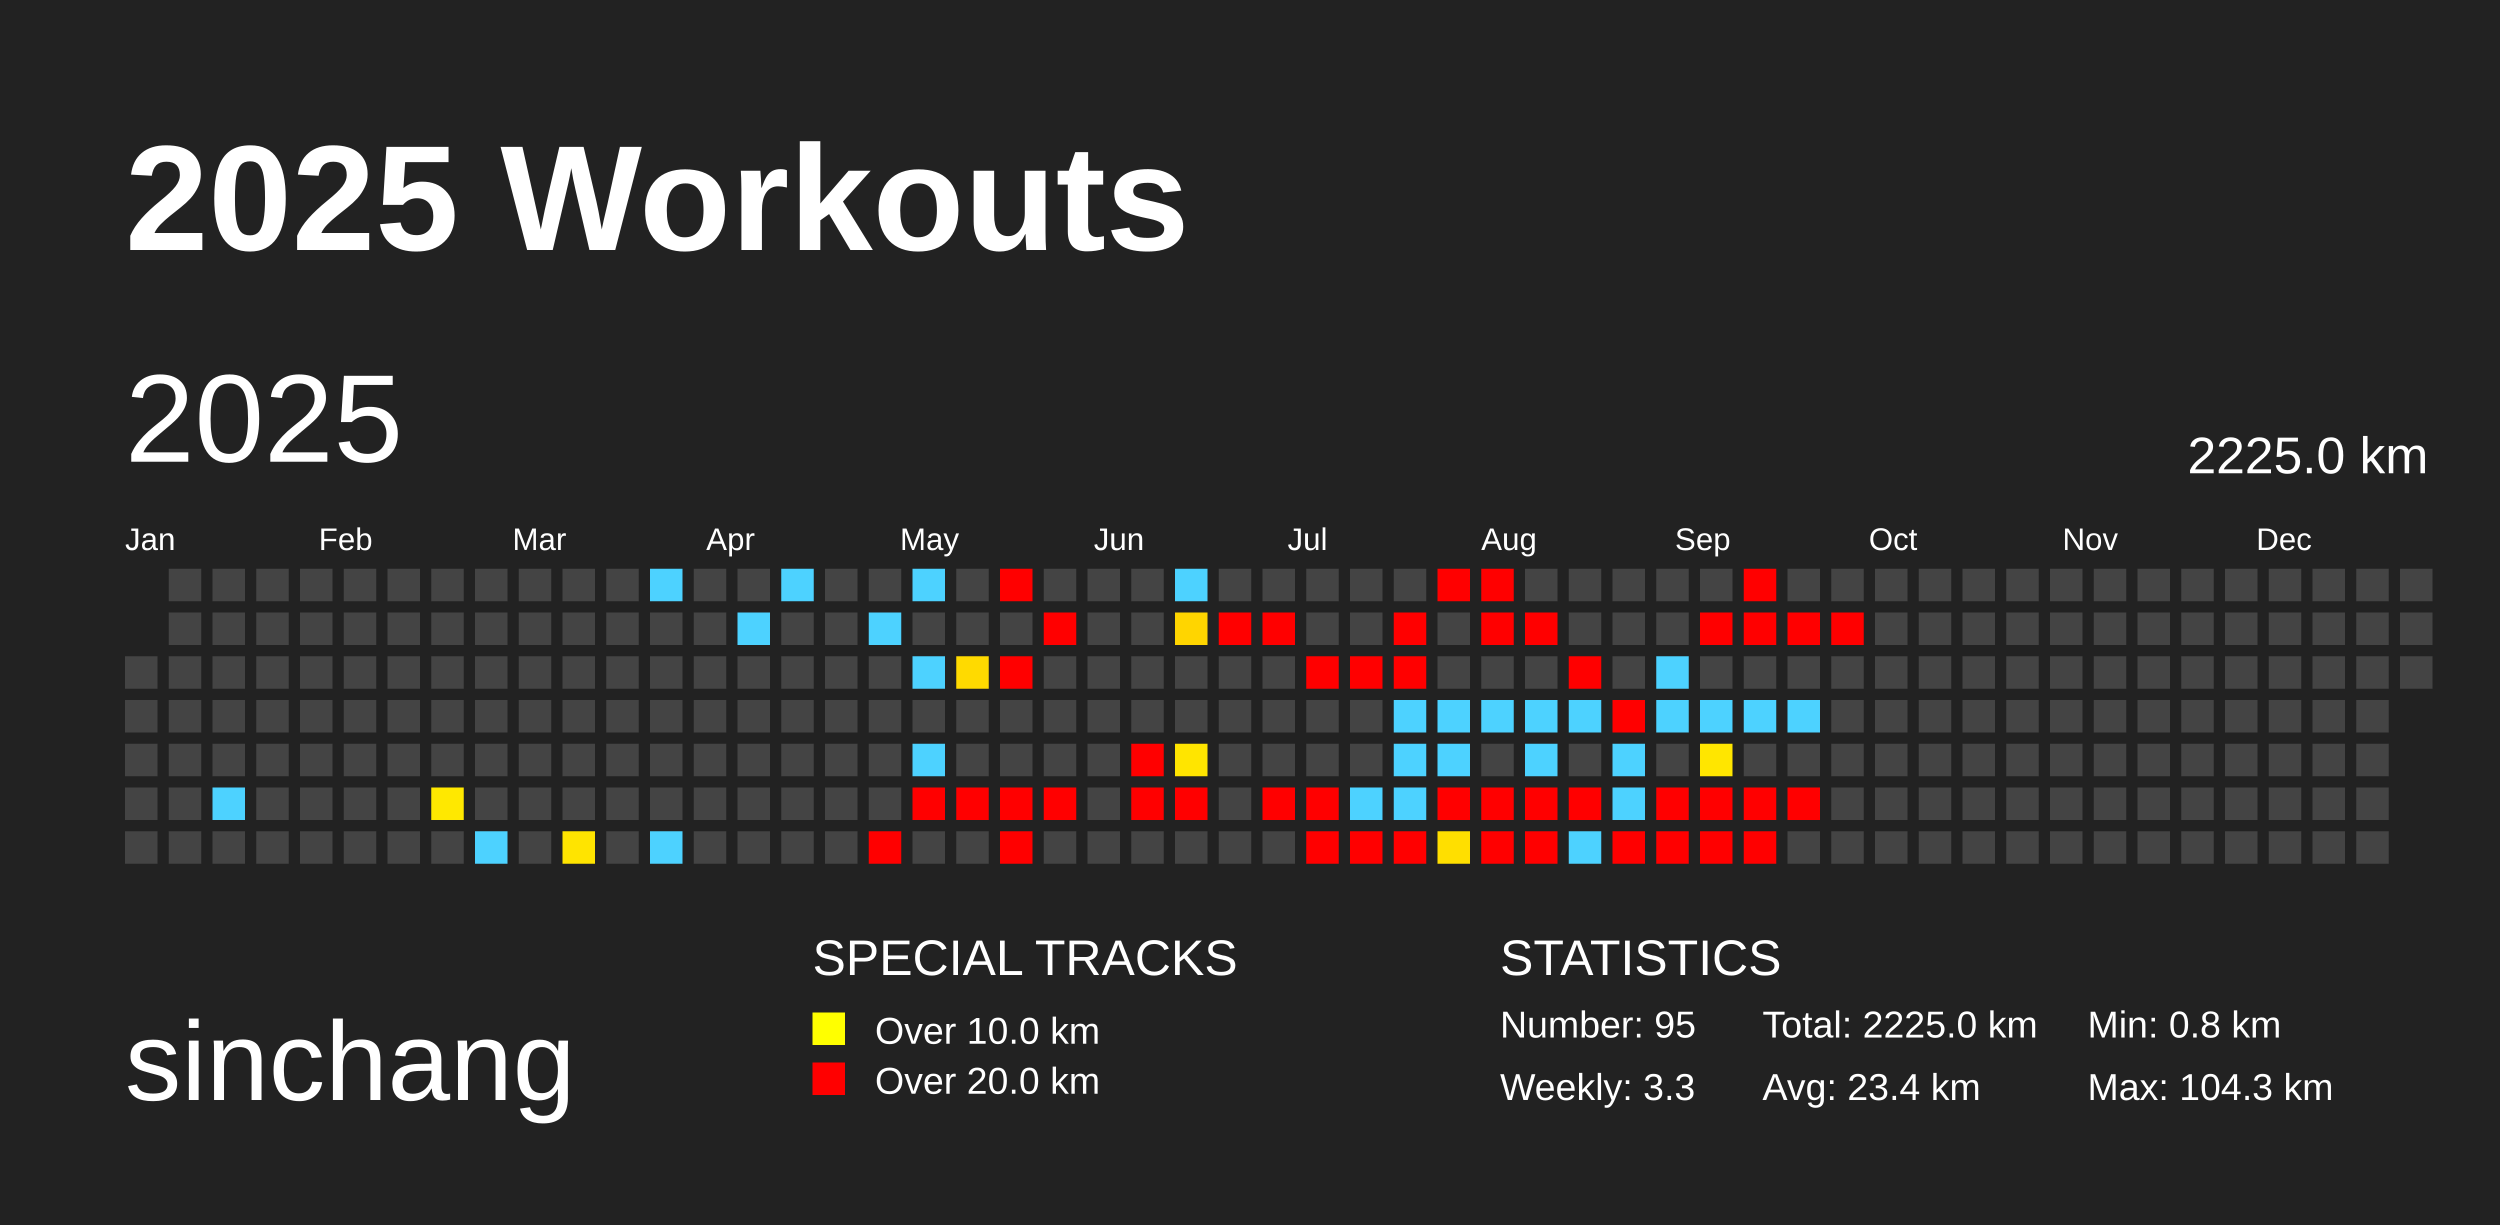
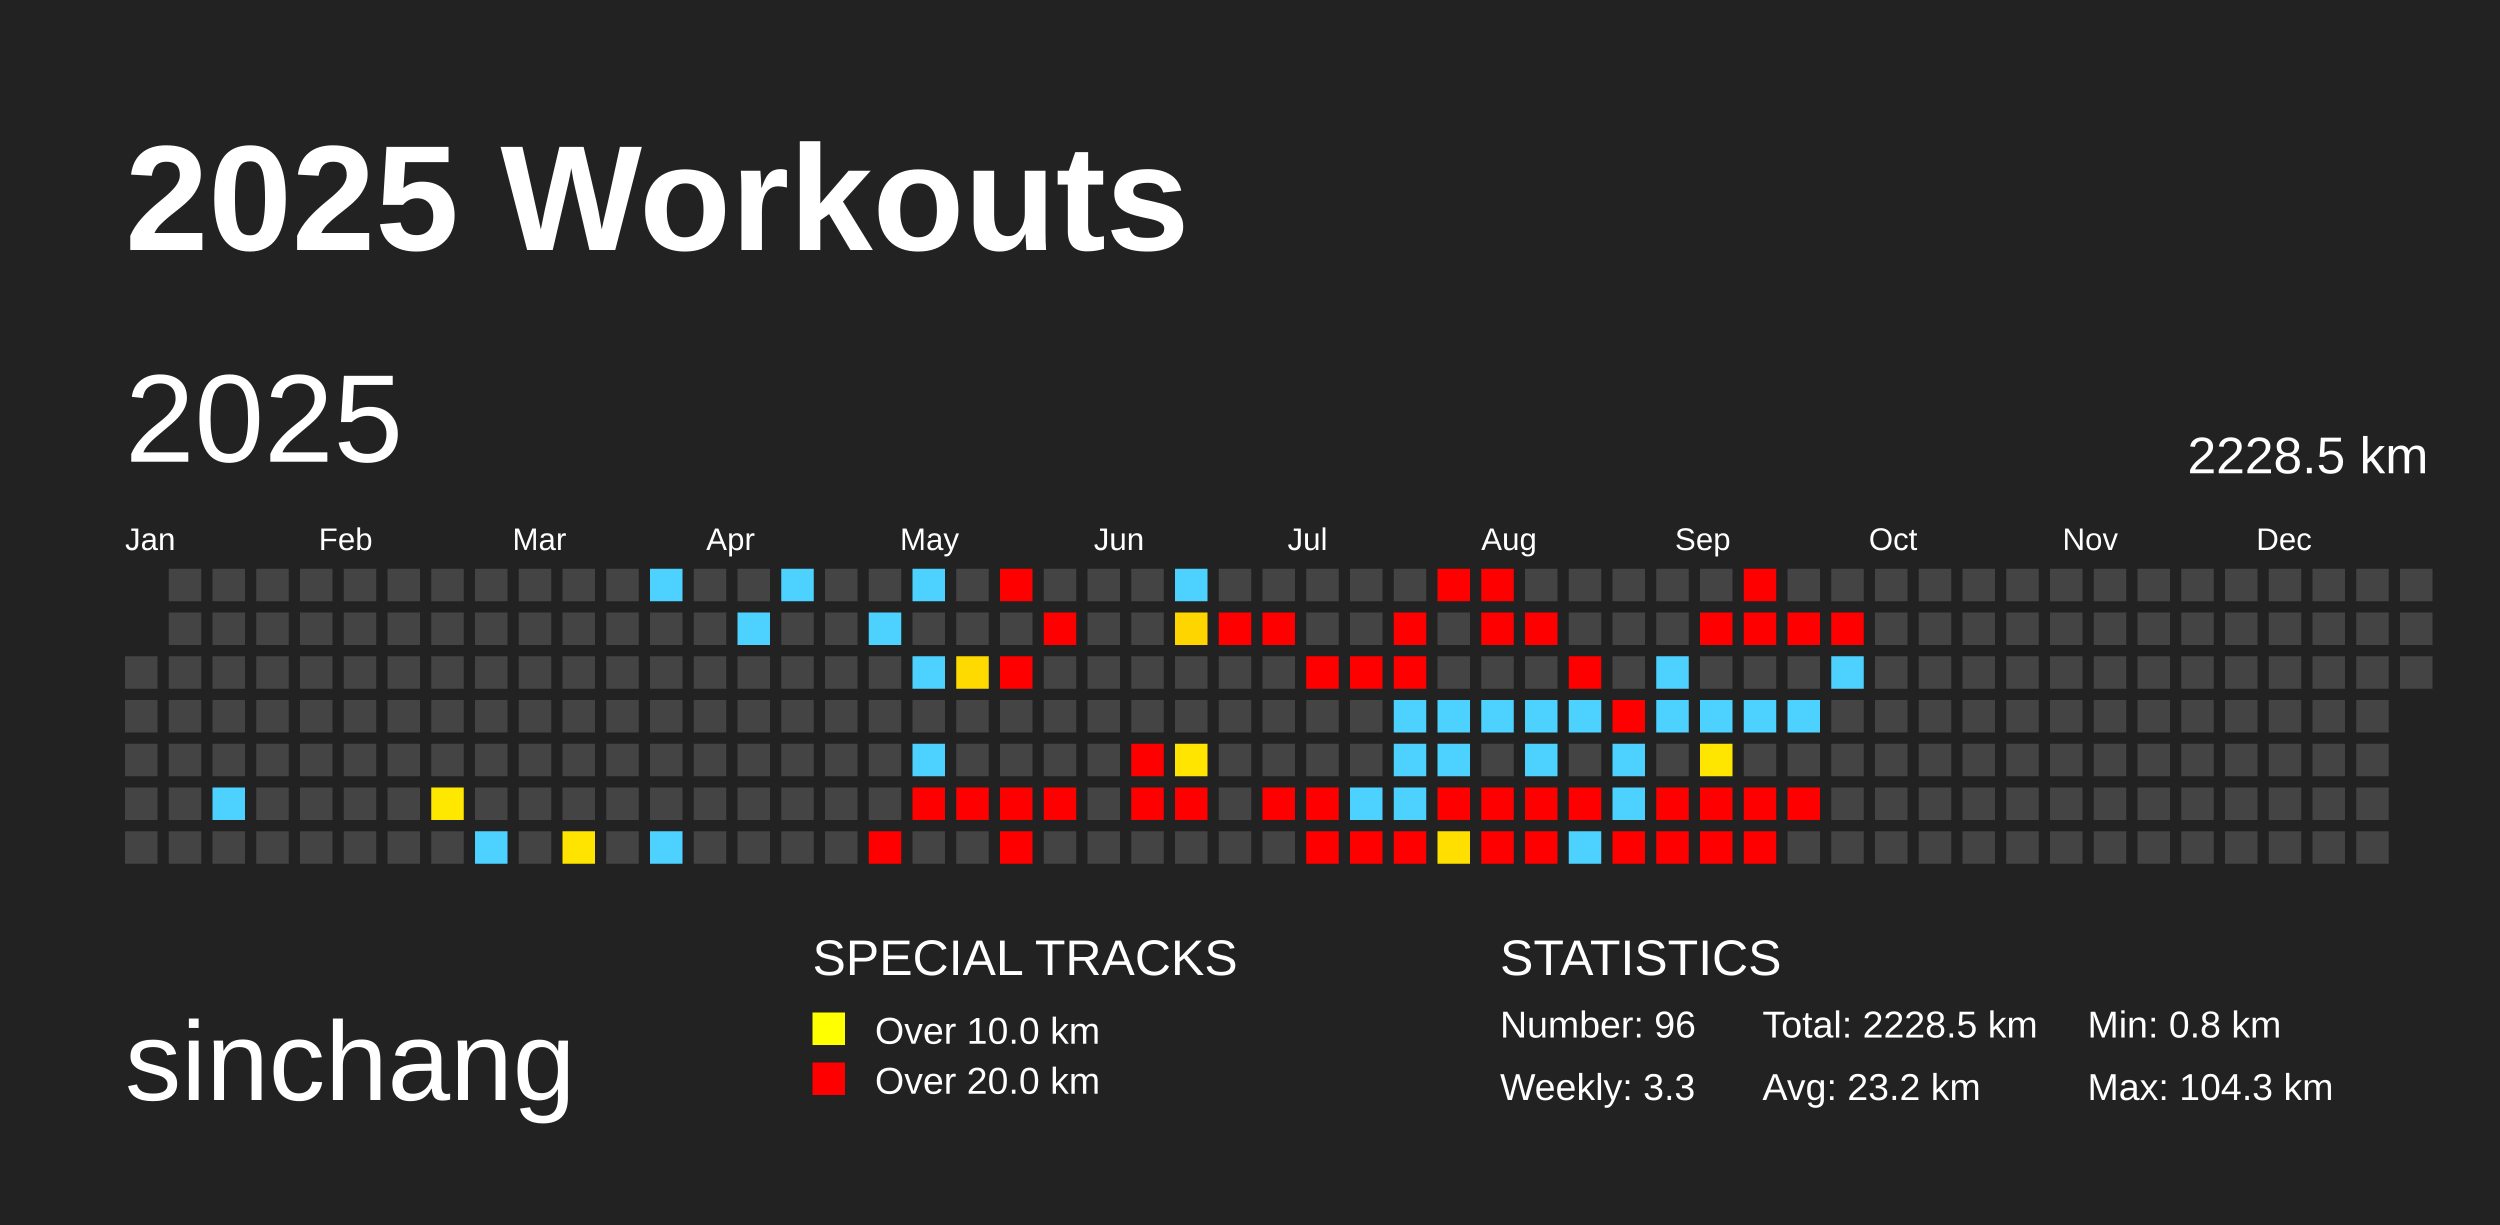
<svg xmlns="http://www.w3.org/2000/svg" baseProfile="full" height="98mm" version="1.1" viewBox="0,0,200,98" width="200mm">
  <defs />
  <rect fill="#222222" height="98" width="200" x="0" y="0" />
  <text fill="#FFFFFF" style="font-size:12px; font-family:Arial; font-weight:bold;" x="10" y="20">2025 Workouts</text>
  <text fill="#FFFFFF" style="font-size:9px; font-family:Arial" x="10" y="88">sinchang</text>
  <text fill="#FFFFFF" style="font-size:4px; font-family:Arial" x="65" y="78">SPECIAL TRACKS</text>
  <rect fill="yellow" height="2.6" width="2.6" x="65" y="81" />
  <text fill="#FFFFFF" style="font-size:3px; font-family:Arial" x="70" y="83.5">Over 10.0 km</text>
  <rect fill="red" height="2.6" width="2.6" x="65" y="85" />
  <text fill="#FFFFFF" style="font-size:3px; font-family:Arial" x="70" y="87.5">Over 20.0 km</text>
  <text fill="#FFFFFF" style="font-size:4px; font-family:Arial" x="120" y="78">STATISTICS</text>
-   <text fill="#FFFFFF" style="font-size:3px; font-family:Arial" x="120" y="83">Number: 95</text>
+   <text fill="#FFFFFF" style="font-size:3px; font-family:Arial" x="120" y="83">Number: 96</text>
  <text fill="#FFFFFF" style="font-size:3px; font-family:Arial" x="120" y="88">Weekly: 3.3</text>
-   <text fill="#FFFFFF" style="font-size:3px; font-family:Arial" x="141" y="83">Total: 2225.0 km</text>
-   <text fill="#FFFFFF" style="font-size:3px; font-family:Arial" x="141" y="88">Avg: 23.4 km</text>
+   <text fill="#FFFFFF" style="font-size:3px; font-family:Arial" x="141" y="83">Total: 2228.5 km</text>
+   <text fill="#FFFFFF" style="font-size:3px; font-family:Arial" x="141" y="88">Avg: 23.2 km</text>
  <text fill="#FFFFFF" style="font-size:3px; font-family:Arial" x="167" y="83">Min: 0.8 km</text>
  <text fill="#FFFFFF" style="font-size:3px; font-family:Arial" x="167" y="88">Max: 104.3 km</text>
  <text dominant-baseline="hanging" fill="#FFFFFF" style="font-size:10.0px; font-family:Arial;" x="10" y="30">2025</text>
-   <text dominant-baseline="hanging" fill="#FFFFFF" style="font-size:4.125px; font-family:Arial;" x="175" y="35">2225.0 km</text>
+   <text dominant-baseline="hanging" fill="#FFFFFF" style="font-size:4.125px; font-family:Arial;" x="175" y="35">2228.5 km</text>
  <text fill="#FFFFFF" style="font-size:2.5px; font-family:Arial" x="10.0" y="44">Jan</text>
  <text fill="#FFFFFF" style="font-size:2.5px; font-family:Arial" x="25.5" y="44">Feb</text>
  <text fill="#FFFFFF" style="font-size:2.5px; font-family:Arial" x="41.0" y="44">Mar</text>
  <text fill="#FFFFFF" style="font-size:2.5px; font-family:Arial" x="56.5" y="44">Apr</text>
  <text fill="#FFFFFF" style="font-size:2.5px; font-family:Arial" x="72.0" y="44">May</text>
  <text fill="#FFFFFF" style="font-size:2.5px; font-family:Arial" x="87.5" y="44">Jun</text>
  <text fill="#FFFFFF" style="font-size:2.5px; font-family:Arial" x="103.0" y="44">Jul</text>
  <text fill="#FFFFFF" style="font-size:2.5px; font-family:Arial" x="118.5" y="44">Aug</text>
  <text fill="#FFFFFF" style="font-size:2.5px; font-family:Arial" x="134.0" y="44">Sep</text>
  <text fill="#FFFFFF" style="font-size:2.5px; font-family:Arial" x="149.5" y="44">Oct</text>
  <text fill="#FFFFFF" style="font-size:2.5px; font-family:Arial" x="165.0" y="44">Nov</text>
  <text fill="#FFFFFF" style="font-size:2.5px; font-family:Arial" x="180.5" y="44">Dec</text>
  <rect fill="#444444" height="2.6" width="2.6" x="10.0" y="52.5" />
  <rect fill="#444444" height="2.6" width="2.6" x="10.0" y="56.0" />
  <rect fill="#444444" height="2.6" width="2.6" x="10.0" y="59.5" />
  <rect fill="#444444" height="2.6" width="2.6" x="10.0" y="63.0" />
  <rect fill="#444444" height="2.6" width="2.6" x="10.0" y="66.5" />
  <rect fill="#444444" height="2.6" width="2.6" x="13.5" y="45.5" />
  <rect fill="#444444" height="2.6" width="2.6" x="13.5" y="49.0" />
  <rect fill="#444444" height="2.6" width="2.6" x="13.5" y="52.5" />
  <rect fill="#444444" height="2.6" width="2.6" x="13.5" y="56.0" />
  <rect fill="#444444" height="2.6" width="2.6" x="13.5" y="59.5" />
  <rect fill="#444444" height="2.6" width="2.6" x="13.5" y="63.0" />
  <rect fill="#444444" height="2.6" width="2.6" x="13.5" y="66.5" />
  <rect fill="#444444" height="2.6" width="2.6" x="17.0" y="45.5" />
  <rect fill="#444444" height="2.6" width="2.6" x="17.0" y="49.0" />
  <rect fill="#444444" height="2.6" width="2.6" x="17.0" y="52.5" />
  <rect fill="#444444" height="2.6" width="2.6" x="17.0" y="56.0" />
  <rect fill="#444444" height="2.6" width="2.6" x="17.0" y="59.5" />
  <rect fill="#4dd2ff" height="2.6" width="2.6" x="17.0" y="63.0" />
  <rect fill="#444444" height="2.6" width="2.6" x="17.0" y="66.5" />
  <rect fill="#444444" height="2.6" width="2.6" x="20.5" y="45.5" />
  <rect fill="#444444" height="2.6" width="2.6" x="20.5" y="49.0" />
  <rect fill="#444444" height="2.6" width="2.6" x="20.5" y="52.5" />
  <rect fill="#444444" height="2.6" width="2.6" x="20.5" y="56.0" />
  <rect fill="#444444" height="2.6" width="2.6" x="20.5" y="59.5" />
  <rect fill="#444444" height="2.6" width="2.6" x="20.5" y="63.0" />
  <rect fill="#444444" height="2.6" width="2.6" x="20.5" y="66.5" />
  <rect fill="#444444" height="2.6" width="2.6" x="24.0" y="45.5" />
  <rect fill="#444444" height="2.6" width="2.6" x="24.0" y="49.0" />
  <rect fill="#444444" height="2.6" width="2.6" x="24.0" y="52.5" />
  <rect fill="#444444" height="2.6" width="2.6" x="24.0" y="56.0" />
  <rect fill="#444444" height="2.6" width="2.6" x="24.0" y="59.5" />
  <rect fill="#444444" height="2.6" width="2.6" x="24.0" y="63.0" />
  <rect fill="#444444" height="2.6" width="2.6" x="24.0" y="66.5" />
  <rect fill="#444444" height="2.6" width="2.6" x="27.5" y="45.5" />
  <rect fill="#444444" height="2.6" width="2.6" x="27.5" y="49.0" />
  <rect fill="#444444" height="2.6" width="2.6" x="27.5" y="52.5" />
  <rect fill="#444444" height="2.6" width="2.6" x="27.5" y="56.0" />
  <rect fill="#444444" height="2.6" width="2.6" x="27.5" y="59.5" />
  <rect fill="#444444" height="2.6" width="2.6" x="27.5" y="63.0" />
  <rect fill="#444444" height="2.6" width="2.6" x="27.5" y="66.5" />
  <rect fill="#444444" height="2.6" width="2.6" x="31.0" y="45.5" />
  <rect fill="#444444" height="2.6" width="2.6" x="31.0" y="49.0" />
  <rect fill="#444444" height="2.6" width="2.6" x="31.0" y="52.5" />
  <rect fill="#444444" height="2.6" width="2.6" x="31.0" y="56.0" />
  <rect fill="#444444" height="2.6" width="2.6" x="31.0" y="59.5" />
  <rect fill="#444444" height="2.6" width="2.6" x="31.0" y="63.0" />
  <rect fill="#444444" height="2.6" width="2.6" x="31.0" y="66.5" />
  <rect fill="#444444" height="2.6" width="2.6" x="34.5" y="45.5" />
  <rect fill="#444444" height="2.6" width="2.6" x="34.5" y="49.0" />
  <rect fill="#444444" height="2.6" width="2.6" x="34.5" y="52.5" />
  <rect fill="#444444" height="2.6" width="2.6" x="34.5" y="56.0" />
  <rect fill="#444444" height="2.6" width="2.6" x="34.5" y="59.5" />
  <rect fill="#ffe800" height="2.6" width="2.6" x="34.5" y="63.0" />
  <rect fill="#444444" height="2.6" width="2.6" x="34.5" y="66.5" />
  <rect fill="#444444" height="2.6" width="2.6" x="38.0" y="45.5" />
  <rect fill="#444444" height="2.6" width="2.6" x="38.0" y="49.0" />
  <rect fill="#444444" height="2.6" width="2.6" x="38.0" y="52.5" />
  <rect fill="#444444" height="2.6" width="2.6" x="38.0" y="56.0" />
  <rect fill="#444444" height="2.6" width="2.6" x="38.0" y="59.5" />
  <rect fill="#444444" height="2.6" width="2.6" x="38.0" y="63.0" />
  <rect fill="#4dd2ff" height="2.6" width="2.6" x="38.0" y="66.5" />
  <rect fill="#444444" height="2.6" width="2.6" x="41.5" y="45.5" />
  <rect fill="#444444" height="2.6" width="2.6" x="41.5" y="49.0" />
  <rect fill="#444444" height="2.6" width="2.6" x="41.5" y="52.5" />
  <rect fill="#444444" height="2.6" width="2.6" x="41.5" y="56.0" />
  <rect fill="#444444" height="2.6" width="2.6" x="41.5" y="59.5" />
  <rect fill="#444444" height="2.6" width="2.6" x="41.5" y="63.0" />
  <rect fill="#444444" height="2.6" width="2.6" x="41.5" y="66.5" />
  <rect fill="#444444" height="2.6" width="2.6" x="45.0" y="45.5" />
  <rect fill="#444444" height="2.6" width="2.6" x="45.0" y="49.0" />
  <rect fill="#444444" height="2.6" width="2.6" x="45.0" y="52.5" />
  <rect fill="#444444" height="2.6" width="2.6" x="45.0" y="56.0" />
  <rect fill="#444444" height="2.6" width="2.6" x="45.0" y="59.5" />
  <rect fill="#444444" height="2.6" width="2.6" x="45.0" y="63.0" />
  <rect fill="#ffe400" height="2.6" width="2.6" x="45.0" y="66.5" />
  <rect fill="#444444" height="2.6" width="2.6" x="48.5" y="45.5" />
  <rect fill="#444444" height="2.6" width="2.6" x="48.5" y="49.0" />
  <rect fill="#444444" height="2.6" width="2.6" x="48.5" y="52.5" />
  <rect fill="#444444" height="2.6" width="2.6" x="48.5" y="56.0" />
  <rect fill="#444444" height="2.6" width="2.6" x="48.5" y="59.5" />
  <rect fill="#444444" height="2.6" width="2.6" x="48.5" y="63.0" />
  <rect fill="#444444" height="2.6" width="2.6" x="48.5" y="66.5" />
  <rect fill="#4dd2ff" height="2.6" width="2.6" x="52.0" y="45.5" />
  <rect fill="#444444" height="2.6" width="2.6" x="52.0" y="49.0" />
  <rect fill="#444444" height="2.6" width="2.6" x="52.0" y="52.5" />
  <rect fill="#444444" height="2.6" width="2.6" x="52.0" y="56.0" />
  <rect fill="#444444" height="2.6" width="2.6" x="52.0" y="59.5" />
  <rect fill="#444444" height="2.6" width="2.6" x="52.0" y="63.0" />
  <rect fill="#4dd2ff" height="2.6" width="2.6" x="52.0" y="66.5" />
  <rect fill="#444444" height="2.6" width="2.6" x="55.5" y="45.5" />
  <rect fill="#444444" height="2.6" width="2.6" x="55.5" y="49.0" />
  <rect fill="#444444" height="2.6" width="2.6" x="55.5" y="52.5" />
  <rect fill="#444444" height="2.6" width="2.6" x="55.5" y="56.0" />
  <rect fill="#444444" height="2.6" width="2.6" x="55.5" y="59.5" />
  <rect fill="#444444" height="2.6" width="2.6" x="55.5" y="63.0" />
  <rect fill="#444444" height="2.6" width="2.6" x="55.5" y="66.5" />
  <rect fill="#444444" height="2.6" width="2.6" x="59.0" y="45.5" />
  <rect fill="#4dd2ff" height="2.6" width="2.6" x="59.0" y="49.0" />
  <rect fill="#444444" height="2.6" width="2.6" x="59.0" y="52.5" />
  <rect fill="#444444" height="2.6" width="2.6" x="59.0" y="56.0" />
  <rect fill="#444444" height="2.6" width="2.6" x="59.0" y="59.5" />
  <rect fill="#444444" height="2.6" width="2.6" x="59.0" y="63.0" />
  <rect fill="#444444" height="2.6" width="2.6" x="59.0" y="66.5" />
  <rect fill="#4dd2ff" height="2.6" width="2.6" x="62.5" y="45.5" />
  <rect fill="#444444" height="2.6" width="2.6" x="62.5" y="49.0" />
  <rect fill="#444444" height="2.6" width="2.6" x="62.5" y="52.5" />
  <rect fill="#444444" height="2.6" width="2.6" x="62.5" y="56.0" />
  <rect fill="#444444" height="2.6" width="2.6" x="62.5" y="59.5" />
  <rect fill="#444444" height="2.6" width="2.6" x="62.5" y="63.0" />
  <rect fill="#444444" height="2.6" width="2.6" x="62.5" y="66.5" />
  <rect fill="#444444" height="2.6" width="2.6" x="66.0" y="45.5" />
  <rect fill="#444444" height="2.6" width="2.6" x="66.0" y="49.0" />
  <rect fill="#444444" height="2.6" width="2.6" x="66.0" y="52.5" />
  <rect fill="#444444" height="2.6" width="2.6" x="66.0" y="56.0" />
  <rect fill="#444444" height="2.6" width="2.6" x="66.0" y="59.5" />
  <rect fill="#444444" height="2.6" width="2.6" x="66.0" y="63.0" />
  <rect fill="#444444" height="2.6" width="2.6" x="66.0" y="66.5" />
  <rect fill="#444444" height="2.6" width="2.6" x="69.5" y="45.5" />
  <rect fill="#4dd2ff" height="2.6" width="2.6" x="69.5" y="49.0" />
  <rect fill="#444444" height="2.6" width="2.6" x="69.5" y="52.5" />
  <rect fill="#444444" height="2.6" width="2.6" x="69.5" y="56.0" />
  <rect fill="#444444" height="2.6" width="2.6" x="69.5" y="59.5" />
  <rect fill="#444444" height="2.6" width="2.6" x="69.5" y="63.0" />
  <rect fill="red" height="2.6" width="2.6" x="69.5" y="66.5" />
  <rect fill="#4dd2ff" height="2.6" width="2.6" x="73.0" y="45.5" />
  <rect fill="#444444" height="2.6" width="2.6" x="73.0" y="49.0" />
  <rect fill="#4dd2ff" height="2.6" width="2.6" x="73.0" y="52.5" />
  <rect fill="#444444" height="2.6" width="2.6" x="73.0" y="56.0" />
  <rect fill="#4dd2ff" height="2.6" width="2.6" x="73.0" y="59.5" />
  <rect fill="red" height="2.6" width="2.6" x="73.0" y="63.0" />
  <rect fill="#444444" height="2.6" width="2.6" x="73.0" y="66.5" />
  <rect fill="#444444" height="2.6" width="2.6" x="76.5" y="45.5" />
  <rect fill="#444444" height="2.6" width="2.6" x="76.5" y="49.0" />
  <rect fill="#ffda00" height="2.6" width="2.6" x="76.5" y="52.5" />
  <rect fill="#444444" height="2.6" width="2.6" x="76.5" y="56.0" />
  <rect fill="#444444" height="2.6" width="2.6" x="76.5" y="59.5" />
  <rect fill="red" height="2.6" width="2.6" x="76.5" y="63.0" />
  <rect fill="#444444" height="2.6" width="2.6" x="76.5" y="66.5" />
  <rect fill="red" height="2.6" width="2.6" x="80.0" y="45.5" />
  <rect fill="#444444" height="2.6" width="2.6" x="80.0" y="49.0" />
  <rect fill="red" height="2.6" width="2.6" x="80.0" y="52.5" />
  <rect fill="#444444" height="2.6" width="2.6" x="80.0" y="56.0" />
  <rect fill="#444444" height="2.6" width="2.6" x="80.0" y="59.5" />
  <rect fill="red" height="2.6" width="2.6" x="80.0" y="63.0" />
  <rect fill="red" height="2.6" width="2.6" x="80.0" y="66.5" />
  <rect fill="#444444" height="2.6" width="2.6" x="83.5" y="45.5" />
  <rect fill="red" height="2.6" width="2.6" x="83.5" y="49.0" />
  <rect fill="#444444" height="2.6" width="2.6" x="83.5" y="52.5" />
  <rect fill="#444444" height="2.6" width="2.6" x="83.5" y="56.0" />
  <rect fill="#444444" height="2.6" width="2.6" x="83.5" y="59.5" />
  <rect fill="red" height="2.6" width="2.6" x="83.5" y="63.0" />
  <rect fill="#444444" height="2.6" width="2.6" x="83.5" y="66.5" />
  <rect fill="#444444" height="2.6" width="2.6" x="87.0" y="45.5" />
  <rect fill="#444444" height="2.6" width="2.6" x="87.0" y="49.0" />
  <rect fill="#444444" height="2.6" width="2.6" x="87.0" y="52.5" />
  <rect fill="#444444" height="2.6" width="2.6" x="87.0" y="56.0" />
  <rect fill="#444444" height="2.6" width="2.6" x="87.0" y="59.5" />
  <rect fill="#444444" height="2.6" width="2.6" x="87.0" y="63.0" />
  <rect fill="#444444" height="2.6" width="2.6" x="87.0" y="66.5" />
  <rect fill="#444444" height="2.6" width="2.6" x="90.5" y="45.5" />
  <rect fill="#444444" height="2.6" width="2.6" x="90.5" y="49.0" />
  <rect fill="#444444" height="2.6" width="2.6" x="90.5" y="52.5" />
  <rect fill="#444444" height="2.6" width="2.6" x="90.5" y="56.0" />
  <rect fill="red" height="2.6" width="2.6" x="90.5" y="59.5" />
  <rect fill="red" height="2.6" width="2.6" x="90.5" y="63.0" />
  <rect fill="#444444" height="2.6" width="2.6" x="90.5" y="66.5" />
  <rect fill="#4dd2ff" height="2.6" width="2.6" x="94.0" y="45.5" />
  <rect fill="#ffd500" height="2.6" width="2.6" x="94.0" y="49.0" />
  <rect fill="#444444" height="2.6" width="2.6" x="94.0" y="52.5" />
  <rect fill="#444444" height="2.6" width="2.6" x="94.0" y="56.0" />
  <rect fill="#ffe500" height="2.6" width="2.6" x="94.0" y="59.5" />
  <rect fill="red" height="2.6" width="2.6" x="94.0" y="63.0" />
  <rect fill="#444444" height="2.6" width="2.6" x="94.0" y="66.5" />
  <rect fill="#444444" height="2.6" width="2.6" x="97.5" y="45.5" />
  <rect fill="red" height="2.6" width="2.6" x="97.5" y="49.0" />
  <rect fill="#444444" height="2.6" width="2.6" x="97.5" y="52.5" />
  <rect fill="#444444" height="2.6" width="2.6" x="97.5" y="56.0" />
  <rect fill="#444444" height="2.6" width="2.6" x="97.5" y="59.5" />
  <rect fill="#444444" height="2.6" width="2.6" x="97.5" y="63.0" />
  <rect fill="#444444" height="2.6" width="2.6" x="97.5" y="66.5" />
  <rect fill="#444444" height="2.6" width="2.6" x="101.0" y="45.5" />
  <rect fill="red" height="2.6" width="2.6" x="101.0" y="49.0" />
  <rect fill="#444444" height="2.6" width="2.6" x="101.0" y="52.5" />
  <rect fill="#444444" height="2.6" width="2.6" x="101.0" y="56.0" />
  <rect fill="#444444" height="2.6" width="2.6" x="101.0" y="59.5" />
  <rect fill="red" height="2.6" width="2.6" x="101.0" y="63.0" />
  <rect fill="#444444" height="2.6" width="2.6" x="101.0" y="66.5" />
  <rect fill="#444444" height="2.6" width="2.6" x="104.5" y="45.5" />
  <rect fill="#444444" height="2.6" width="2.6" x="104.5" y="49.0" />
  <rect fill="red" height="2.6" width="2.6" x="104.5" y="52.5" />
  <rect fill="#444444" height="2.6" width="2.6" x="104.5" y="56.0" />
  <rect fill="#444444" height="2.6" width="2.6" x="104.5" y="59.5" />
  <rect fill="red" height="2.6" width="2.6" x="104.5" y="63.0" />
  <rect fill="red" height="2.6" width="2.6" x="104.5" y="66.5" />
  <rect fill="#444444" height="2.6" width="2.6" x="108.0" y="45.5" />
  <rect fill="#444444" height="2.6" width="2.6" x="108.0" y="49.0" />
  <rect fill="red" height="2.6" width="2.6" x="108.0" y="52.5" />
  <rect fill="#444444" height="2.6" width="2.6" x="108.0" y="56.0" />
  <rect fill="#444444" height="2.6" width="2.6" x="108.0" y="59.5" />
  <rect fill="#4dd2ff" height="2.6" width="2.6" x="108.0" y="63.0" />
  <rect fill="red" height="2.6" width="2.6" x="108.0" y="66.5" />
  <rect fill="#444444" height="2.6" width="2.6" x="111.5" y="45.5" />
  <rect fill="red" height="2.6" width="2.6" x="111.5" y="49.0" />
  <rect fill="red" height="2.6" width="2.6" x="111.5" y="52.5" />
  <rect fill="#4dd2ff" height="2.6" width="2.6" x="111.5" y="56.0" />
  <rect fill="#4dd2ff" height="2.6" width="2.6" x="111.5" y="59.5" />
  <rect fill="#4dd2ff" height="2.6" width="2.6" x="111.5" y="63.0" />
  <rect fill="red" height="2.6" width="2.6" x="111.5" y="66.5" />
  <rect fill="red" height="2.6" width="2.6" x="115.0" y="45.5" />
  <rect fill="#444444" height="2.6" width="2.6" x="115.0" y="49.0" />
  <rect fill="#444444" height="2.6" width="2.6" x="115.0" y="52.5" />
  <rect fill="#4dd2ff" height="2.6" width="2.6" x="115.0" y="56.0" />
  <rect fill="#4dd2ff" height="2.6" width="2.6" x="115.0" y="59.5" />
  <rect fill="red" height="2.6" width="2.6" x="115.0" y="63.0" />
  <rect fill="#ffdf00" height="2.6" width="2.6" x="115.0" y="66.5" />
  <rect fill="red" height="2.6" width="2.6" x="118.5" y="45.5" />
  <rect fill="red" height="2.6" width="2.6" x="118.5" y="49.0" />
  <rect fill="#444444" height="2.6" width="2.6" x="118.5" y="52.5" />
  <rect fill="#4dd2ff" height="2.6" width="2.6" x="118.5" y="56.0" />
  <rect fill="#444444" height="2.6" width="2.6" x="118.5" y="59.5" />
  <rect fill="red" height="2.6" width="2.6" x="118.5" y="63.0" />
  <rect fill="red" height="2.6" width="2.6" x="118.5" y="66.5" />
  <rect fill="#444444" height="2.6" width="2.6" x="122.0" y="45.5" />
  <rect fill="red" height="2.6" width="2.6" x="122.0" y="49.0" />
  <rect fill="#444444" height="2.6" width="2.6" x="122.0" y="52.5" />
  <rect fill="#4dd2ff" height="2.6" width="2.6" x="122.0" y="56.0" />
  <rect fill="#4dd2ff" height="2.6" width="2.6" x="122.0" y="59.5" />
  <rect fill="red" height="2.6" width="2.6" x="122.0" y="63.0" />
  <rect fill="red" height="2.6" width="2.6" x="122.0" y="66.5" />
  <rect fill="#444444" height="2.6" width="2.6" x="125.5" y="45.5" />
  <rect fill="#444444" height="2.6" width="2.6" x="125.5" y="49.0" />
  <rect fill="red" height="2.6" width="2.6" x="125.5" y="52.5" />
  <rect fill="#4dd2ff" height="2.6" width="2.6" x="125.5" y="56.0" />
  <rect fill="#444444" height="2.6" width="2.6" x="125.5" y="59.5" />
  <rect fill="red" height="2.6" width="2.6" x="125.5" y="63.0" />
  <rect fill="#4dd2ff" height="2.6" width="2.6" x="125.5" y="66.5" />
  <rect fill="#444444" height="2.6" width="2.6" x="129.0" y="45.5" />
  <rect fill="#444444" height="2.6" width="2.6" x="129.0" y="49.0" />
  <rect fill="#444444" height="2.6" width="2.6" x="129.0" y="52.5" />
  <rect fill="red" height="2.6" width="2.6" x="129.0" y="56.0" />
  <rect fill="#4dd2ff" height="2.6" width="2.6" x="129.0" y="59.5" />
  <rect fill="#4dd2ff" height="2.6" width="2.6" x="129.0" y="63.0" />
  <rect fill="red" height="2.6" width="2.6" x="129.0" y="66.5" />
  <rect fill="#444444" height="2.6" width="2.6" x="132.5" y="45.5" />
  <rect fill="#444444" height="2.6" width="2.6" x="132.5" y="49.0" />
  <rect fill="#4dd2ff" height="2.6" width="2.6" x="132.5" y="52.5" />
  <rect fill="#4dd2ff" height="2.6" width="2.6" x="132.5" y="56.0" />
  <rect fill="#444444" height="2.6" width="2.6" x="132.5" y="59.5" />
  <rect fill="red" height="2.6" width="2.6" x="132.5" y="63.0" />
  <rect fill="red" height="2.6" width="2.6" x="132.5" y="66.5" />
  <rect fill="#444444" height="2.6" width="2.6" x="136.0" y="45.5" />
  <rect fill="red" height="2.6" width="2.6" x="136.0" y="49.0" />
  <rect fill="#444444" height="2.6" width="2.6" x="136.0" y="52.5" />
  <rect fill="#4dd2ff" height="2.6" width="2.6" x="136.0" y="56.0" />
  <rect fill="#ffe600" height="2.6" width="2.6" x="136.0" y="59.5" />
  <rect fill="red" height="2.6" width="2.6" x="136.0" y="63.0" />
  <rect fill="red" height="2.6" width="2.6" x="136.0" y="66.5" />
  <rect fill="red" height="2.6" width="2.6" x="139.5" y="45.5" />
  <rect fill="red" height="2.6" width="2.6" x="139.5" y="49.0" />
  <rect fill="#444444" height="2.6" width="2.6" x="139.5" y="52.5" />
  <rect fill="#4dd2ff" height="2.6" width="2.6" x="139.5" y="56.0" />
  <rect fill="#444444" height="2.6" width="2.6" x="139.5" y="59.5" />
  <rect fill="red" height="2.6" width="2.6" x="139.5" y="63.0" />
  <rect fill="red" height="2.6" width="2.6" x="139.5" y="66.5" />
  <rect fill="#444444" height="2.6" width="2.6" x="143.0" y="45.5" />
  <rect fill="red" height="2.6" width="2.6" x="143.0" y="49.0" />
  <rect fill="#444444" height="2.6" width="2.6" x="143.0" y="52.5" />
  <rect fill="#4dd2ff" height="2.6" width="2.6" x="143.0" y="56.0" />
  <rect fill="#444444" height="2.6" width="2.6" x="143.0" y="59.5" />
  <rect fill="red" height="2.6" width="2.6" x="143.0" y="63.0" />
  <rect fill="#444444" height="2.6" width="2.6" x="143.0" y="66.5" />
  <rect fill="#444444" height="2.6" width="2.6" x="146.5" y="45.5" />
  <rect fill="red" height="2.6" width="2.6" x="146.5" y="49.0" />
-   <rect fill="#444444" height="2.6" width="2.6" x="146.5" y="52.5" />
+   <rect fill="#4dd2ff" height="2.6" width="2.6" x="146.5" y="52.5" />
  <rect fill="#444444" height="2.6" width="2.6" x="146.5" y="56.0" />
  <rect fill="#444444" height="2.6" width="2.6" x="146.5" y="59.5" />
  <rect fill="#444444" height="2.6" width="2.6" x="146.5" y="63.0" />
  <rect fill="#444444" height="2.6" width="2.6" x="146.5" y="66.5" />
  <rect fill="#444444" height="2.6" width="2.6" x="150.0" y="45.5" />
  <rect fill="#444444" height="2.6" width="2.6" x="150.0" y="49.0" />
  <rect fill="#444444" height="2.6" width="2.6" x="150.0" y="52.5" />
  <rect fill="#444444" height="2.6" width="2.6" x="150.0" y="56.0" />
  <rect fill="#444444" height="2.6" width="2.6" x="150.0" y="59.5" />
  <rect fill="#444444" height="2.6" width="2.6" x="150.0" y="63.0" />
  <rect fill="#444444" height="2.6" width="2.6" x="150.0" y="66.5" />
  <rect fill="#444444" height="2.6" width="2.6" x="153.5" y="45.5" />
  <rect fill="#444444" height="2.6" width="2.6" x="153.5" y="49.0" />
  <rect fill="#444444" height="2.6" width="2.6" x="153.5" y="52.5" />
  <rect fill="#444444" height="2.6" width="2.6" x="153.5" y="56.0" />
  <rect fill="#444444" height="2.6" width="2.6" x="153.5" y="59.5" />
  <rect fill="#444444" height="2.6" width="2.6" x="153.5" y="63.0" />
  <rect fill="#444444" height="2.6" width="2.6" x="153.5" y="66.5" />
  <rect fill="#444444" height="2.6" width="2.6" x="157.0" y="45.5" />
  <rect fill="#444444" height="2.6" width="2.6" x="157.0" y="49.0" />
  <rect fill="#444444" height="2.6" width="2.6" x="157.0" y="52.5" />
  <rect fill="#444444" height="2.6" width="2.6" x="157.0" y="56.0" />
  <rect fill="#444444" height="2.6" width="2.6" x="157.0" y="59.5" />
  <rect fill="#444444" height="2.6" width="2.6" x="157.0" y="63.0" />
  <rect fill="#444444" height="2.6" width="2.6" x="157.0" y="66.5" />
  <rect fill="#444444" height="2.6" width="2.6" x="160.5" y="45.5" />
  <rect fill="#444444" height="2.6" width="2.6" x="160.5" y="49.0" />
  <rect fill="#444444" height="2.6" width="2.6" x="160.5" y="52.5" />
  <rect fill="#444444" height="2.6" width="2.6" x="160.5" y="56.0" />
  <rect fill="#444444" height="2.6" width="2.6" x="160.5" y="59.5" />
  <rect fill="#444444" height="2.6" width="2.6" x="160.5" y="63.0" />
  <rect fill="#444444" height="2.6" width="2.6" x="160.5" y="66.5" />
  <rect fill="#444444" height="2.6" width="2.6" x="164.0" y="45.5" />
  <rect fill="#444444" height="2.6" width="2.6" x="164.0" y="49.0" />
  <rect fill="#444444" height="2.6" width="2.6" x="164.0" y="52.5" />
  <rect fill="#444444" height="2.6" width="2.6" x="164.0" y="56.0" />
  <rect fill="#444444" height="2.6" width="2.6" x="164.0" y="59.5" />
  <rect fill="#444444" height="2.6" width="2.6" x="164.0" y="63.0" />
  <rect fill="#444444" height="2.6" width="2.6" x="164.0" y="66.5" />
  <rect fill="#444444" height="2.6" width="2.6" x="167.5" y="45.5" />
  <rect fill="#444444" height="2.6" width="2.6" x="167.5" y="49.0" />
  <rect fill="#444444" height="2.6" width="2.6" x="167.5" y="52.5" />
  <rect fill="#444444" height="2.6" width="2.6" x="167.5" y="56.0" />
  <rect fill="#444444" height="2.6" width="2.6" x="167.5" y="59.5" />
  <rect fill="#444444" height="2.6" width="2.6" x="167.5" y="63.0" />
  <rect fill="#444444" height="2.6" width="2.6" x="167.5" y="66.5" />
  <rect fill="#444444" height="2.6" width="2.6" x="171.0" y="45.5" />
  <rect fill="#444444" height="2.6" width="2.6" x="171.0" y="49.0" />
  <rect fill="#444444" height="2.6" width="2.6" x="171.0" y="52.5" />
  <rect fill="#444444" height="2.6" width="2.6" x="171.0" y="56.0" />
  <rect fill="#444444" height="2.6" width="2.6" x="171.0" y="59.5" />
  <rect fill="#444444" height="2.6" width="2.6" x="171.0" y="63.0" />
  <rect fill="#444444" height="2.6" width="2.6" x="171.0" y="66.5" />
  <rect fill="#444444" height="2.6" width="2.6" x="174.5" y="45.5" />
  <rect fill="#444444" height="2.6" width="2.6" x="174.5" y="49.0" />
  <rect fill="#444444" height="2.6" width="2.6" x="174.5" y="52.5" />
  <rect fill="#444444" height="2.6" width="2.6" x="174.5" y="56.0" />
  <rect fill="#444444" height="2.6" width="2.6" x="174.5" y="59.5" />
  <rect fill="#444444" height="2.6" width="2.6" x="174.5" y="63.0" />
  <rect fill="#444444" height="2.6" width="2.6" x="174.5" y="66.5" />
  <rect fill="#444444" height="2.6" width="2.6" x="178.0" y="45.5" />
  <rect fill="#444444" height="2.6" width="2.6" x="178.0" y="49.0" />
  <rect fill="#444444" height="2.6" width="2.6" x="178.0" y="52.5" />
  <rect fill="#444444" height="2.6" width="2.6" x="178.0" y="56.0" />
  <rect fill="#444444" height="2.6" width="2.6" x="178.0" y="59.5" />
  <rect fill="#444444" height="2.6" width="2.6" x="178.0" y="63.0" />
  <rect fill="#444444" height="2.6" width="2.6" x="178.0" y="66.5" />
  <rect fill="#444444" height="2.6" width="2.6" x="181.5" y="45.5" />
  <rect fill="#444444" height="2.6" width="2.6" x="181.5" y="49.0" />
  <rect fill="#444444" height="2.6" width="2.6" x="181.5" y="52.5" />
  <rect fill="#444444" height="2.6" width="2.6" x="181.5" y="56.0" />
  <rect fill="#444444" height="2.6" width="2.6" x="181.5" y="59.5" />
  <rect fill="#444444" height="2.6" width="2.6" x="181.5" y="63.0" />
  <rect fill="#444444" height="2.6" width="2.6" x="181.5" y="66.5" />
  <rect fill="#444444" height="2.6" width="2.6" x="185.0" y="45.5" />
  <rect fill="#444444" height="2.6" width="2.6" x="185.0" y="49.0" />
  <rect fill="#444444" height="2.6" width="2.6" x="185.0" y="52.5" />
  <rect fill="#444444" height="2.6" width="2.6" x="185.0" y="56.0" />
  <rect fill="#444444" height="2.6" width="2.6" x="185.0" y="59.5" />
  <rect fill="#444444" height="2.6" width="2.6" x="185.0" y="63.0" />
  <rect fill="#444444" height="2.6" width="2.6" x="185.0" y="66.5" />
  <rect fill="#444444" height="2.6" width="2.6" x="188.5" y="45.5" />
  <rect fill="#444444" height="2.6" width="2.6" x="188.5" y="49.0" />
  <rect fill="#444444" height="2.6" width="2.6" x="188.5" y="52.5" />
  <rect fill="#444444" height="2.6" width="2.6" x="188.5" y="56.0" />
  <rect fill="#444444" height="2.6" width="2.6" x="188.5" y="59.5" />
  <rect fill="#444444" height="2.6" width="2.6" x="188.5" y="63.0" />
  <rect fill="#444444" height="2.6" width="2.6" x="188.5" y="66.5" />
  <rect fill="#444444" height="2.6" width="2.6" x="192.0" y="45.5" />
  <rect fill="#444444" height="2.6" width="2.6" x="192.0" y="49.0" />
  <rect fill="#444444" height="2.6" width="2.6" x="192.0" y="52.5" />
</svg>
